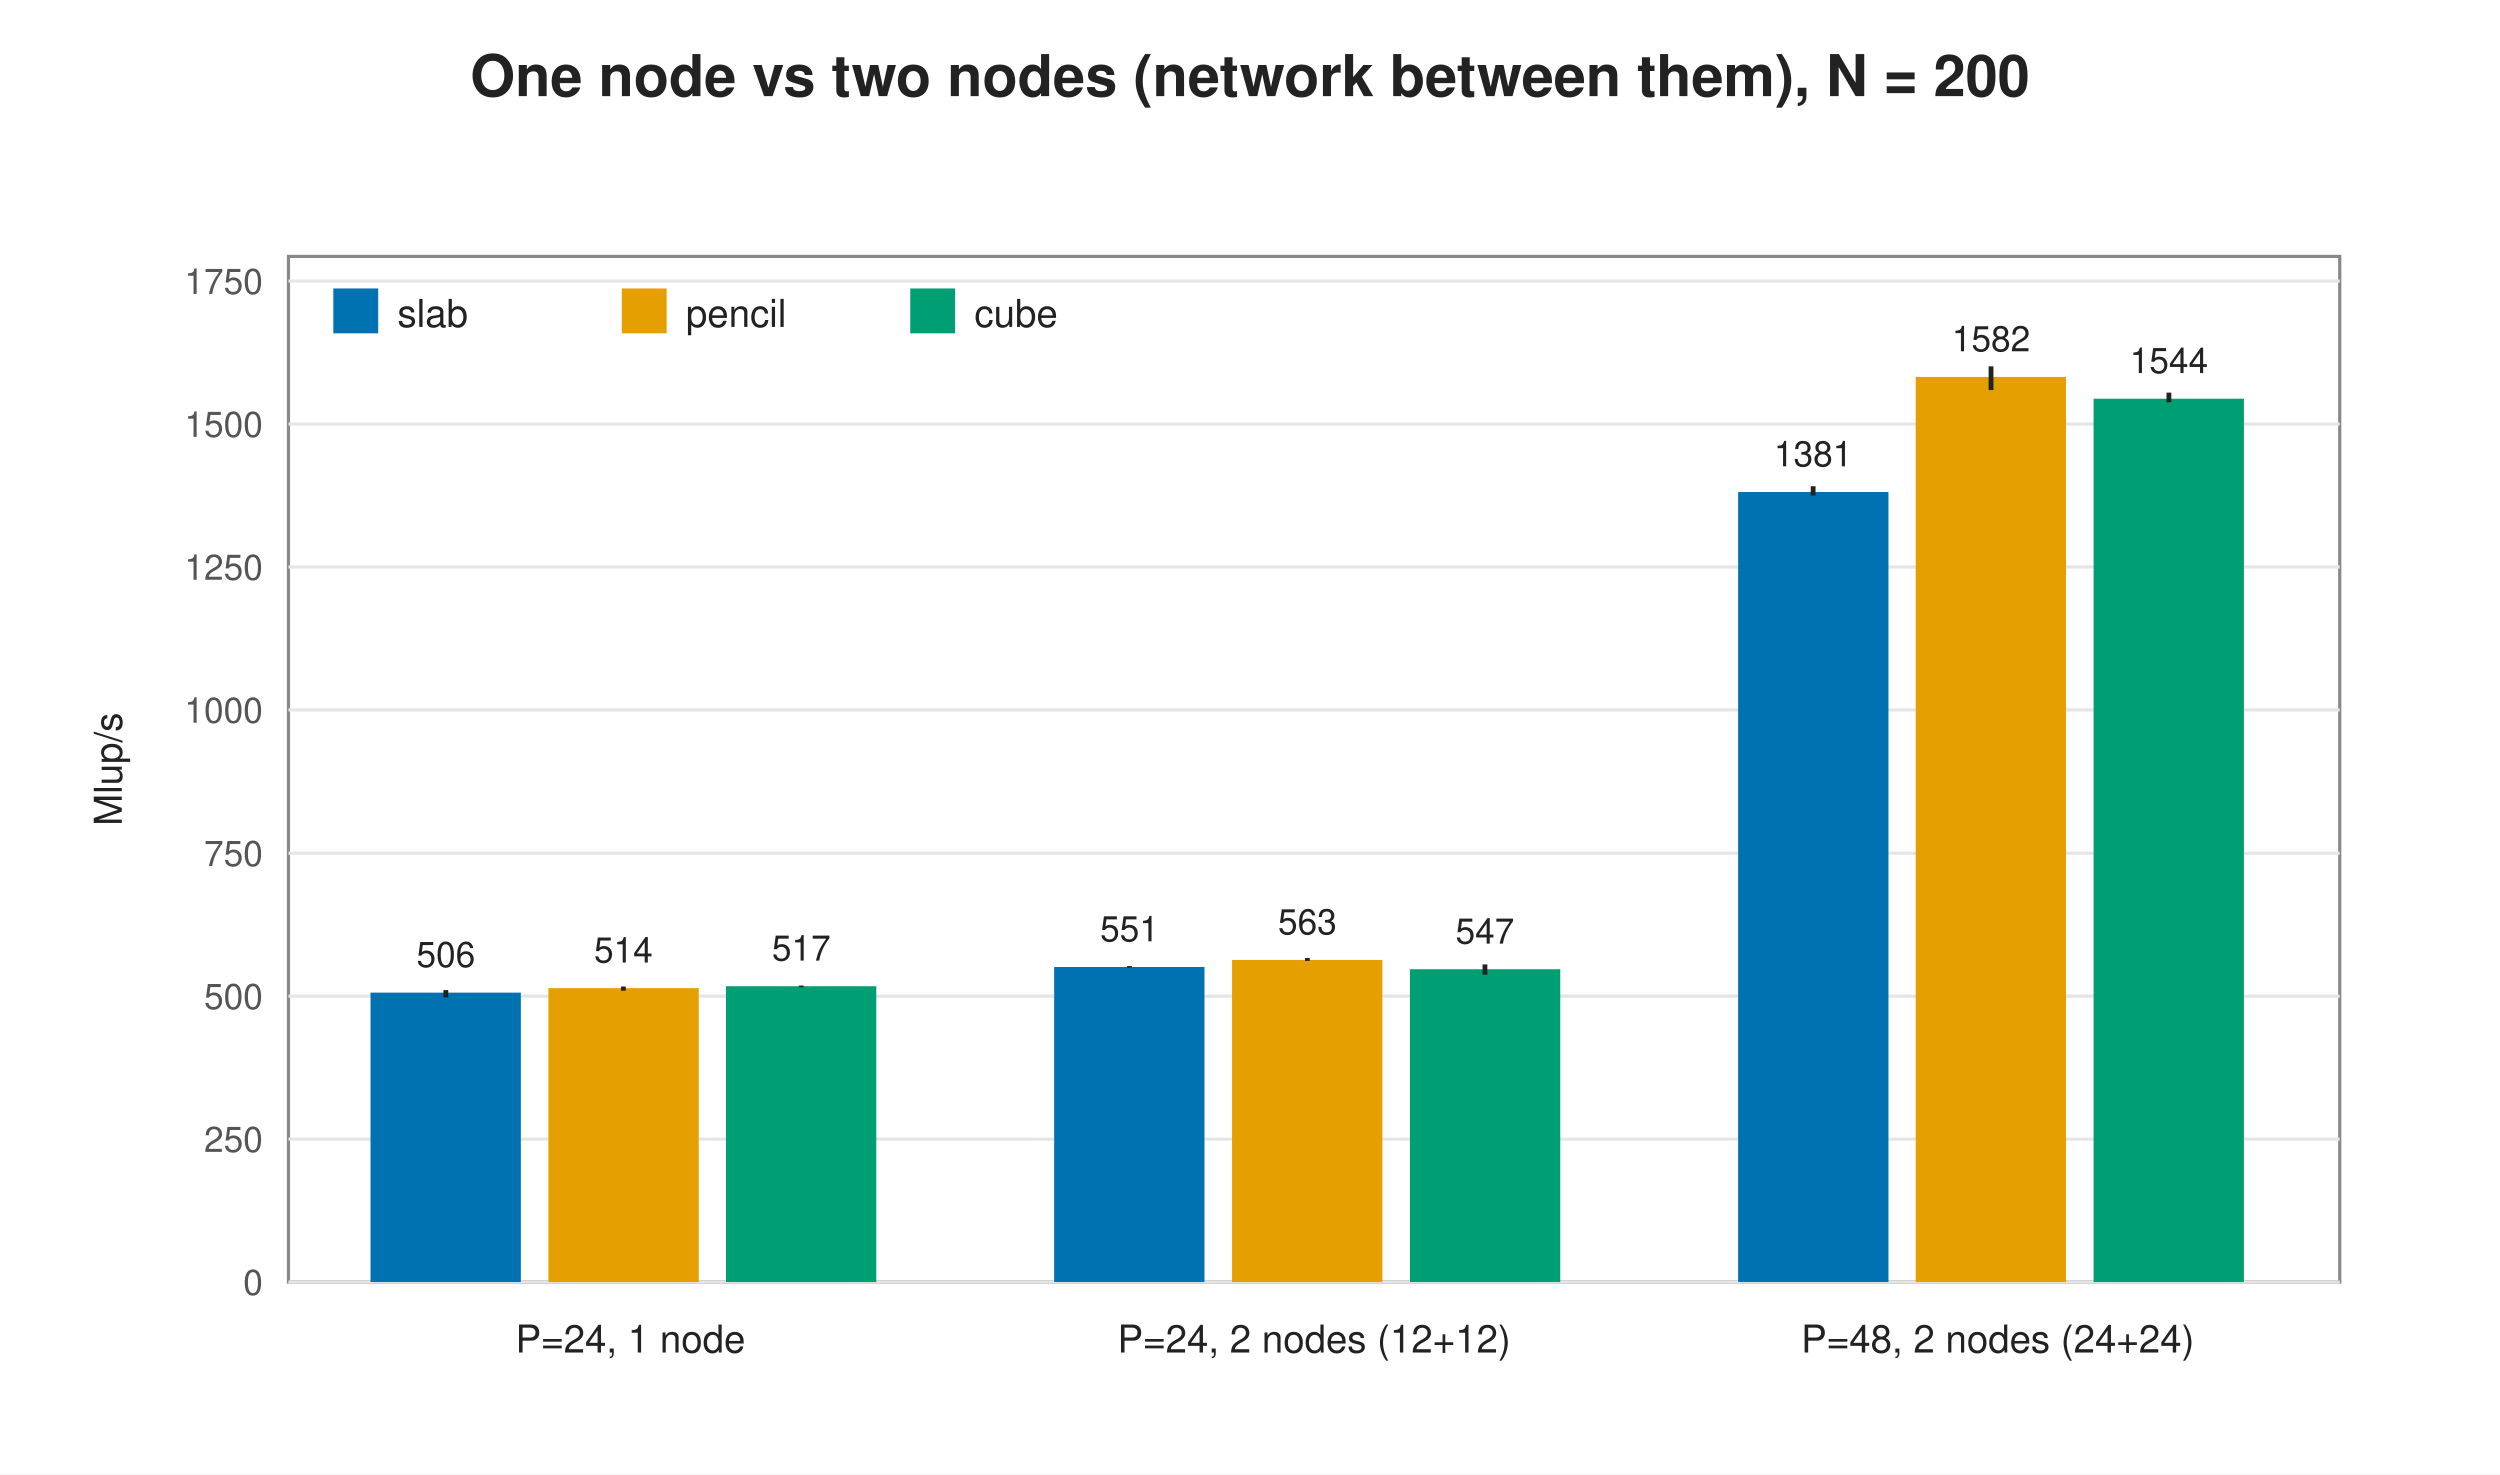
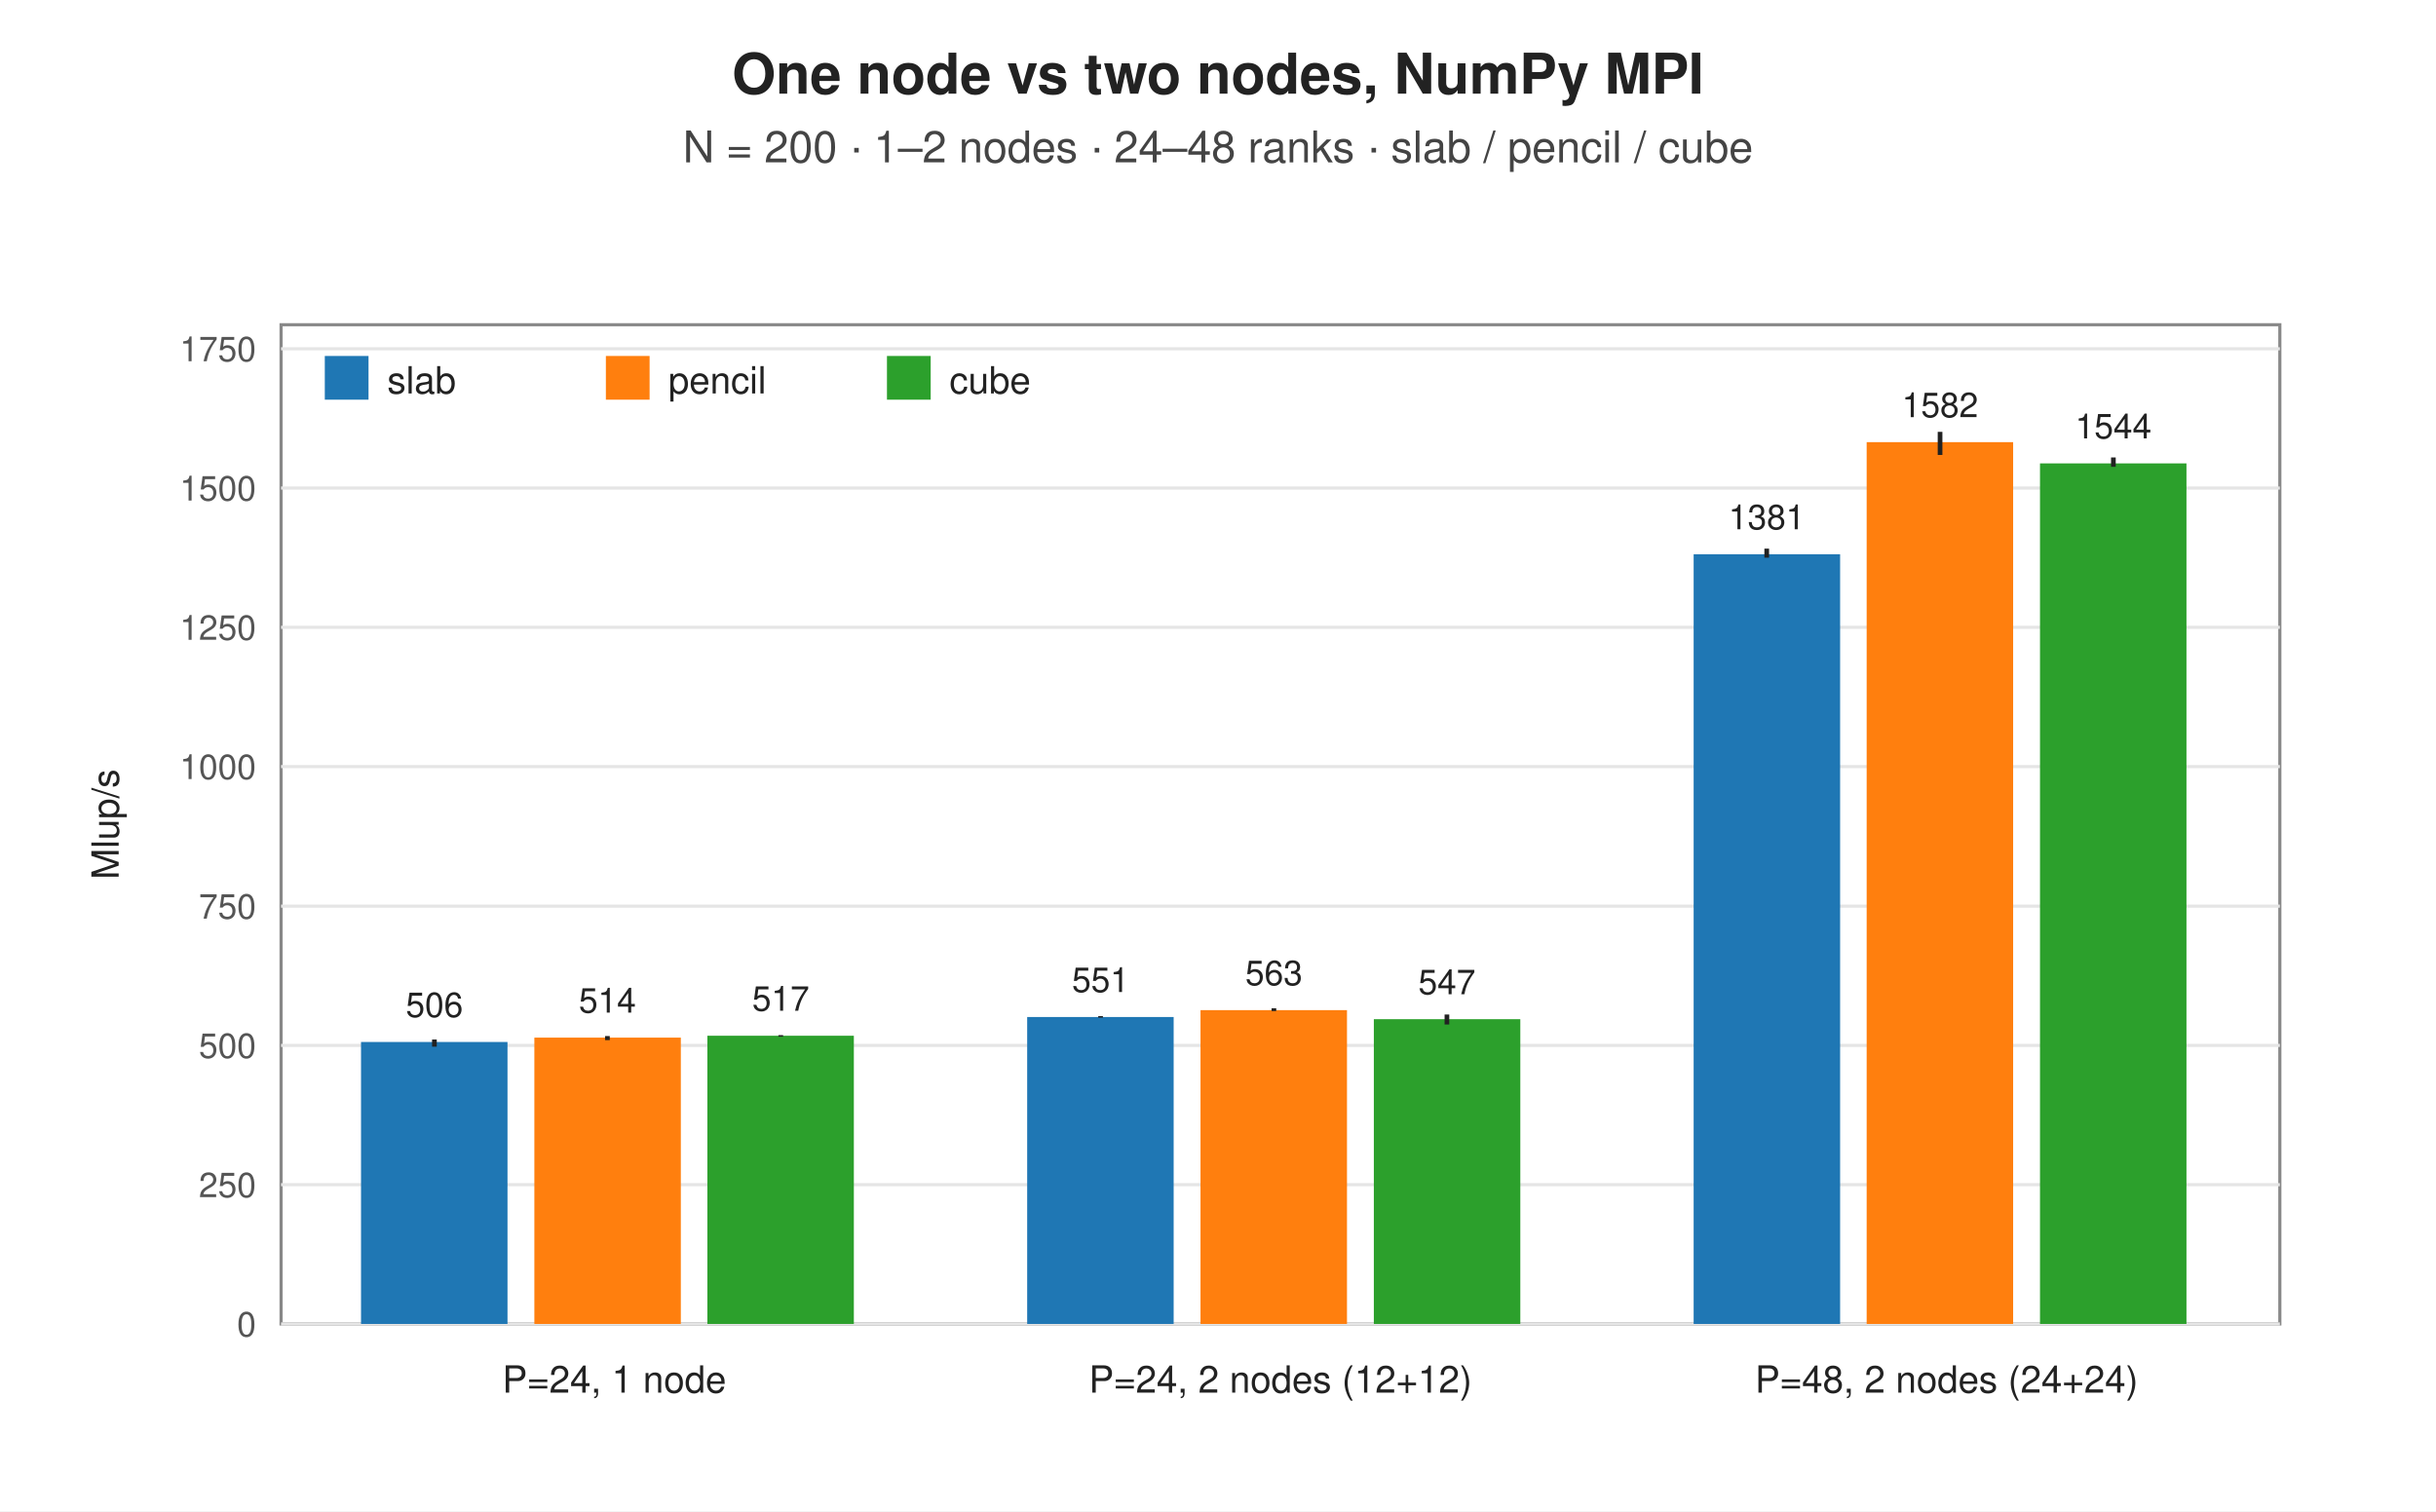
- <svg xmlns="http://www.w3.org/2000/svg" viewBox="0 0 780 460" width="780" height="460">
-   <rect width="780" height="460" fill="white" />
-   <text x="390.0" y="30.0" font-size="18" text-anchor="middle" font-weight="bold" fill="#222" font-family="Helvetica, Arial, sans-serif">One node vs two nodes (network between them), N = 200</text>
-   <rect x="90" y="80" width="640" height="320" fill="none" stroke="#888" />
-   <line x1="90" y1="400.0" x2="730" y2="400.0" stroke="#e5e5e5" />
-   <text x="82.0" y="404.0" font-size="11" text-anchor="end" font-weight="normal" fill="#555" font-family="Helvetica, Arial, sans-serif">0</text>
-   <line x1="90" y1="355.4" x2="730" y2="355.4" stroke="#e5e5e5" />
-   <text x="82.0" y="359.4" font-size="11" text-anchor="end" font-weight="normal" fill="#555" font-family="Helvetica, Arial, sans-serif">250</text>
-   <line x1="90" y1="310.8" x2="730" y2="310.8" stroke="#e5e5e5" />
-   <text x="82.0" y="314.8" font-size="11" text-anchor="end" font-weight="normal" fill="#555" font-family="Helvetica, Arial, sans-serif">500</text>
-   <line x1="90" y1="266.2" x2="730" y2="266.2" stroke="#e5e5e5" />
-   <text x="82.0" y="270.2" font-size="11" text-anchor="end" font-weight="normal" fill="#555" font-family="Helvetica, Arial, sans-serif">750</text>
-   <line x1="90" y1="221.5" x2="730" y2="221.5" stroke="#e5e5e5" />
-   <text x="82.0" y="225.5" font-size="11" text-anchor="end" font-weight="normal" fill="#555" font-family="Helvetica, Arial, sans-serif">1000</text>
-   <line x1="90" y1="176.9" x2="730" y2="176.9" stroke="#e5e5e5" />
-   <text x="82.0" y="180.9" font-size="11" text-anchor="end" font-weight="normal" fill="#555" font-family="Helvetica, Arial, sans-serif">1250</text>
-   <line x1="90" y1="132.3" x2="730" y2="132.3" stroke="#e5e5e5" />
-   <text x="82.0" y="136.3" font-size="11" text-anchor="end" font-weight="normal" fill="#555" font-family="Helvetica, Arial, sans-serif">1500</text>
-   <line x1="90" y1="87.7" x2="730" y2="87.7" stroke="#e5e5e5" />
-   <text x="82.0" y="91.7" font-size="11" text-anchor="end" font-weight="normal" fill="#555" font-family="Helvetica, Arial, sans-serif">1750</text>
-   <text x="0.0" y="0.0" font-size="12" text-anchor="middle" font-weight="normal" fill="#222" font-family="Helvetica, Arial, sans-serif" transform="translate(38,240.0) rotate(-90)">Mlup/s</text>
-   <text x="196.7" y="422.0" font-size="12" text-anchor="middle" font-weight="normal" fill="#222" font-family="Helvetica, Arial, sans-serif">P=24, 1 node</text>
-   <rect x="115.6" y="309.7" width="46.9" height="90.3" fill="#0072B2" />
-   <line x1="139.1" y1="311.2" x2="139.1" y2="308.9" stroke="#222" stroke-width="1.5" />
-   <text x="139.1" y="301.7" font-size="11" text-anchor="middle" font-weight="normal" fill="#222" font-family="Helvetica, Arial, sans-serif">506</text>
-   <rect x="171.1" y="308.3" width="46.9" height="91.7" fill="#E69F00" />
-   <line x1="194.5" y1="309.1" x2="194.5" y2="307.8" stroke="#222" stroke-width="1.5" />
-   <text x="194.5" y="300.3" font-size="11" text-anchor="middle" font-weight="normal" fill="#222" font-family="Helvetica, Arial, sans-serif">514</text>
-   <rect x="226.5" y="307.7" width="46.9" height="92.3" fill="#009E73" />
-   <line x1="250.0" y1="308.0" x2="250.0" y2="307.5" stroke="#222" stroke-width="1.5" />
-   <text x="250.0" y="299.7" font-size="11" text-anchor="middle" font-weight="normal" fill="#222" font-family="Helvetica, Arial, sans-serif">517</text>
-   <text x="410.0" y="422.0" font-size="12" text-anchor="middle" font-weight="normal" fill="#222" font-family="Helvetica, Arial, sans-serif">P=24, 2 nodes (12+12)</text>
-   <rect x="328.9" y="301.7" width="46.9" height="98.3" fill="#0072B2" />
-   <line x1="352.4" y1="301.9" x2="352.4" y2="301.4" stroke="#222" stroke-width="1.5" />
-   <text x="352.4" y="293.7" font-size="11" text-anchor="middle" font-weight="normal" fill="#222" font-family="Helvetica, Arial, sans-serif">551</text>
-   <rect x="384.4" y="299.5" width="46.9" height="100.5" fill="#E69F00" />
-   <line x1="407.9" y1="299.8" x2="407.9" y2="298.9" stroke="#222" stroke-width="1.5" />
-   <text x="407.9" y="291.5" font-size="11" text-anchor="middle" font-weight="normal" fill="#222" font-family="Helvetica, Arial, sans-serif">563</text>
-   <rect x="439.9" y="302.4" width="46.9" height="97.6" fill="#009E73" />
-   <line x1="463.3" y1="304.1" x2="463.3" y2="300.9" stroke="#222" stroke-width="1.5" />
-   <text x="463.3" y="294.4" font-size="11" text-anchor="middle" font-weight="normal" fill="#222" font-family="Helvetica, Arial, sans-serif">547</text>
-   <text x="623.3" y="422.0" font-size="12" text-anchor="middle" font-weight="normal" fill="#222" font-family="Helvetica, Arial, sans-serif">P=48, 2 nodes (24+24)</text>
-   <rect x="542.3" y="153.5" width="46.9" height="246.5" fill="#0072B2" />
-   <line x1="565.7" y1="154.6" x2="565.7" y2="151.7" stroke="#222" stroke-width="1.5" />
-   <text x="565.7" y="145.5" font-size="11" text-anchor="middle" font-weight="normal" fill="#222" font-family="Helvetica, Arial, sans-serif">1381</text>
-   <rect x="597.7" y="117.6" width="46.9" height="282.4" fill="#E69F00" />
-   <line x1="621.2" y1="121.7" x2="621.2" y2="114.3" stroke="#222" stroke-width="1.5" />
-   <text x="621.2" y="109.6" font-size="11" text-anchor="middle" font-weight="normal" fill="#222" font-family="Helvetica, Arial, sans-serif">1582</text>
-   <rect x="653.2" y="124.4" width="46.9" height="275.6" fill="#009E73" />
-   <line x1="676.7" y1="125.5" x2="676.7" y2="122.5" stroke="#222" stroke-width="1.5" />
-   <text x="676.7" y="116.4" font-size="11" text-anchor="middle" font-weight="normal" fill="#222" font-family="Helvetica, Arial, sans-serif">1544</text>
-   <rect x="104" y="90" width="14" height="14" fill="#0072B2" />
-   <text x="124.0" y="102.0" font-size="12" text-anchor="start" font-weight="normal" fill="#222" font-family="Helvetica, Arial, sans-serif">slab</text>
-   <rect x="194" y="90" width="14" height="14" fill="#E69F00" />
-   <text x="214.0" y="102.0" font-size="12" text-anchor="start" font-weight="normal" fill="#222" font-family="Helvetica, Arial, sans-serif">pencil</text>
-   <rect x="284" y="90" width="14" height="14" fill="#009E73" />
-   <text x="304.0" y="102.0" font-size="12" text-anchor="start" font-weight="normal" fill="#222" font-family="Helvetica, Arial, sans-serif">cube</text>
+ <svg xmlns="http://www.w3.org/2000/svg" viewBox="0 0 780 484" width="780" height="484">
+   <rect width="780" height="484" fill="white" />
+   <text x="390.0" y="30.0" font-size="18" text-anchor="middle" font-weight="bold" fill="#222" font-family="Helvetica, Arial, sans-serif">One node vs two nodes, NumPy MPI</text>
+   <text x="390.0" y="52.0" font-size="14" text-anchor="middle" font-weight="normal" fill="#444" font-family="Helvetica, Arial, sans-serif">N = 200 · 1–2 nodes · 24–48 ranks · slab / pencil / cube</text>
+   <g transform="translate(0,24)">
+     <rect x="90" y="80" width="640" height="320" fill="none" stroke="#888" />
+     <line x1="90" y1="400.0" x2="730" y2="400.0" stroke="#e5e5e5" />
+     <text x="82.0" y="404.0" font-size="11" text-anchor="end" font-weight="normal" fill="#555" font-family="Helvetica, Arial, sans-serif">0</text>
+     <line x1="90" y1="355.4" x2="730" y2="355.4" stroke="#e5e5e5" />
+     <text x="82.0" y="359.4" font-size="11" text-anchor="end" font-weight="normal" fill="#555" font-family="Helvetica, Arial, sans-serif">250</text>
+     <line x1="90" y1="310.8" x2="730" y2="310.8" stroke="#e5e5e5" />
+     <text x="82.0" y="314.8" font-size="11" text-anchor="end" font-weight="normal" fill="#555" font-family="Helvetica, Arial, sans-serif">500</text>
+     <line x1="90" y1="266.2" x2="730" y2="266.2" stroke="#e5e5e5" />
+     <text x="82.0" y="270.2" font-size="11" text-anchor="end" font-weight="normal" fill="#555" font-family="Helvetica, Arial, sans-serif">750</text>
+     <line x1="90" y1="221.5" x2="730" y2="221.5" stroke="#e5e5e5" />
+     <text x="82.0" y="225.5" font-size="11" text-anchor="end" font-weight="normal" fill="#555" font-family="Helvetica, Arial, sans-serif">1000</text>
+     <line x1="90" y1="176.9" x2="730" y2="176.9" stroke="#e5e5e5" />
+     <text x="82.0" y="180.9" font-size="11" text-anchor="end" font-weight="normal" fill="#555" font-family="Helvetica, Arial, sans-serif">1250</text>
+     <line x1="90" y1="132.3" x2="730" y2="132.3" stroke="#e5e5e5" />
+     <text x="82.0" y="136.3" font-size="11" text-anchor="end" font-weight="normal" fill="#555" font-family="Helvetica, Arial, sans-serif">1500</text>
+     <line x1="90" y1="87.7" x2="730" y2="87.7" stroke="#e5e5e5" />
+     <text x="82.0" y="91.7" font-size="11" text-anchor="end" font-weight="normal" fill="#555" font-family="Helvetica, Arial, sans-serif">1750</text>
+     <text x="0.0" y="0.0" font-size="12" text-anchor="middle" font-weight="normal" fill="#222" font-family="Helvetica, Arial, sans-serif" transform="translate(38,240.0) rotate(-90)">Mlup/s</text>
+     <text x="196.7" y="422.0" font-size="12" text-anchor="middle" font-weight="normal" fill="#222" font-family="Helvetica, Arial, sans-serif">P=24, 1 node</text>
+     <rect x="115.6" y="309.7" width="46.9" height="90.3" fill="#1f77b4" />
+     <line x1="139.1" y1="311.2" x2="139.1" y2="308.9" stroke="#222" stroke-width="1.5" />
+     <text x="139.1" y="301.7" font-size="11" text-anchor="middle" font-weight="normal" fill="#222" font-family="Helvetica, Arial, sans-serif">506</text>
+     <rect x="171.1" y="308.3" width="46.9" height="91.7" fill="#ff7f0e" />
+     <line x1="194.5" y1="309.1" x2="194.5" y2="307.8" stroke="#222" stroke-width="1.5" />
+     <text x="194.5" y="300.3" font-size="11" text-anchor="middle" font-weight="normal" fill="#222" font-family="Helvetica, Arial, sans-serif">514</text>
+     <rect x="226.5" y="307.7" width="46.9" height="92.3" fill="#2ca02c" />
+     <line x1="250.0" y1="308.0" x2="250.0" y2="307.5" stroke="#222" stroke-width="1.5" />
+     <text x="250.0" y="299.7" font-size="11" text-anchor="middle" font-weight="normal" fill="#222" font-family="Helvetica, Arial, sans-serif">517</text>
+     <text x="410.0" y="422.0" font-size="12" text-anchor="middle" font-weight="normal" fill="#222" font-family="Helvetica, Arial, sans-serif">P=24, 2 nodes (12+12)</text>
+     <rect x="328.9" y="301.7" width="46.9" height="98.3" fill="#1f77b4" />
+     <line x1="352.4" y1="301.9" x2="352.4" y2="301.4" stroke="#222" stroke-width="1.5" />
+     <text x="352.4" y="293.7" font-size="11" text-anchor="middle" font-weight="normal" fill="#222" font-family="Helvetica, Arial, sans-serif">551</text>
+     <rect x="384.4" y="299.5" width="46.9" height="100.5" fill="#ff7f0e" />
+     <line x1="407.9" y1="299.8" x2="407.9" y2="298.9" stroke="#222" stroke-width="1.5" />
+     <text x="407.9" y="291.5" font-size="11" text-anchor="middle" font-weight="normal" fill="#222" font-family="Helvetica, Arial, sans-serif">563</text>
+     <rect x="439.9" y="302.4" width="46.9" height="97.6" fill="#2ca02c" />
+     <line x1="463.3" y1="304.1" x2="463.3" y2="300.9" stroke="#222" stroke-width="1.5" />
+     <text x="463.3" y="294.4" font-size="11" text-anchor="middle" font-weight="normal" fill="#222" font-family="Helvetica, Arial, sans-serif">547</text>
+     <text x="623.3" y="422.0" font-size="12" text-anchor="middle" font-weight="normal" fill="#222" font-family="Helvetica, Arial, sans-serif">P=48, 2 nodes (24+24)</text>
+     <rect x="542.3" y="153.5" width="46.9" height="246.5" fill="#1f77b4" />
+     <line x1="565.7" y1="154.6" x2="565.7" y2="151.7" stroke="#222" stroke-width="1.5" />
+     <text x="565.7" y="145.5" font-size="11" text-anchor="middle" font-weight="normal" fill="#222" font-family="Helvetica, Arial, sans-serif">1381</text>
+     <rect x="597.7" y="117.6" width="46.9" height="282.4" fill="#ff7f0e" />
+     <line x1="621.2" y1="121.7" x2="621.2" y2="114.3" stroke="#222" stroke-width="1.5" />
+     <text x="621.2" y="109.6" font-size="11" text-anchor="middle" font-weight="normal" fill="#222" font-family="Helvetica, Arial, sans-serif">1582</text>
+     <rect x="653.2" y="124.4" width="46.9" height="275.6" fill="#2ca02c" />
+     <line x1="676.7" y1="125.5" x2="676.7" y2="122.5" stroke="#222" stroke-width="1.5" />
+     <text x="676.7" y="116.4" font-size="11" text-anchor="middle" font-weight="normal" fill="#222" font-family="Helvetica, Arial, sans-serif">1544</text>
+     <rect x="104" y="90" width="14" height="14" fill="#1f77b4" />
+     <text x="124.0" y="102.0" font-size="12" text-anchor="start" font-weight="normal" fill="#222" font-family="Helvetica, Arial, sans-serif">slab</text>
+     <rect x="194" y="90" width="14" height="14" fill="#ff7f0e" />
+     <text x="214.0" y="102.0" font-size="12" text-anchor="start" font-weight="normal" fill="#222" font-family="Helvetica, Arial, sans-serif">pencil</text>
+     <rect x="284" y="90" width="14" height="14" fill="#2ca02c" />
+     <text x="304.0" y="102.0" font-size="12" text-anchor="start" font-weight="normal" fill="#222" font-family="Helvetica, Arial, sans-serif">cube</text>
+   </g>
</svg>
